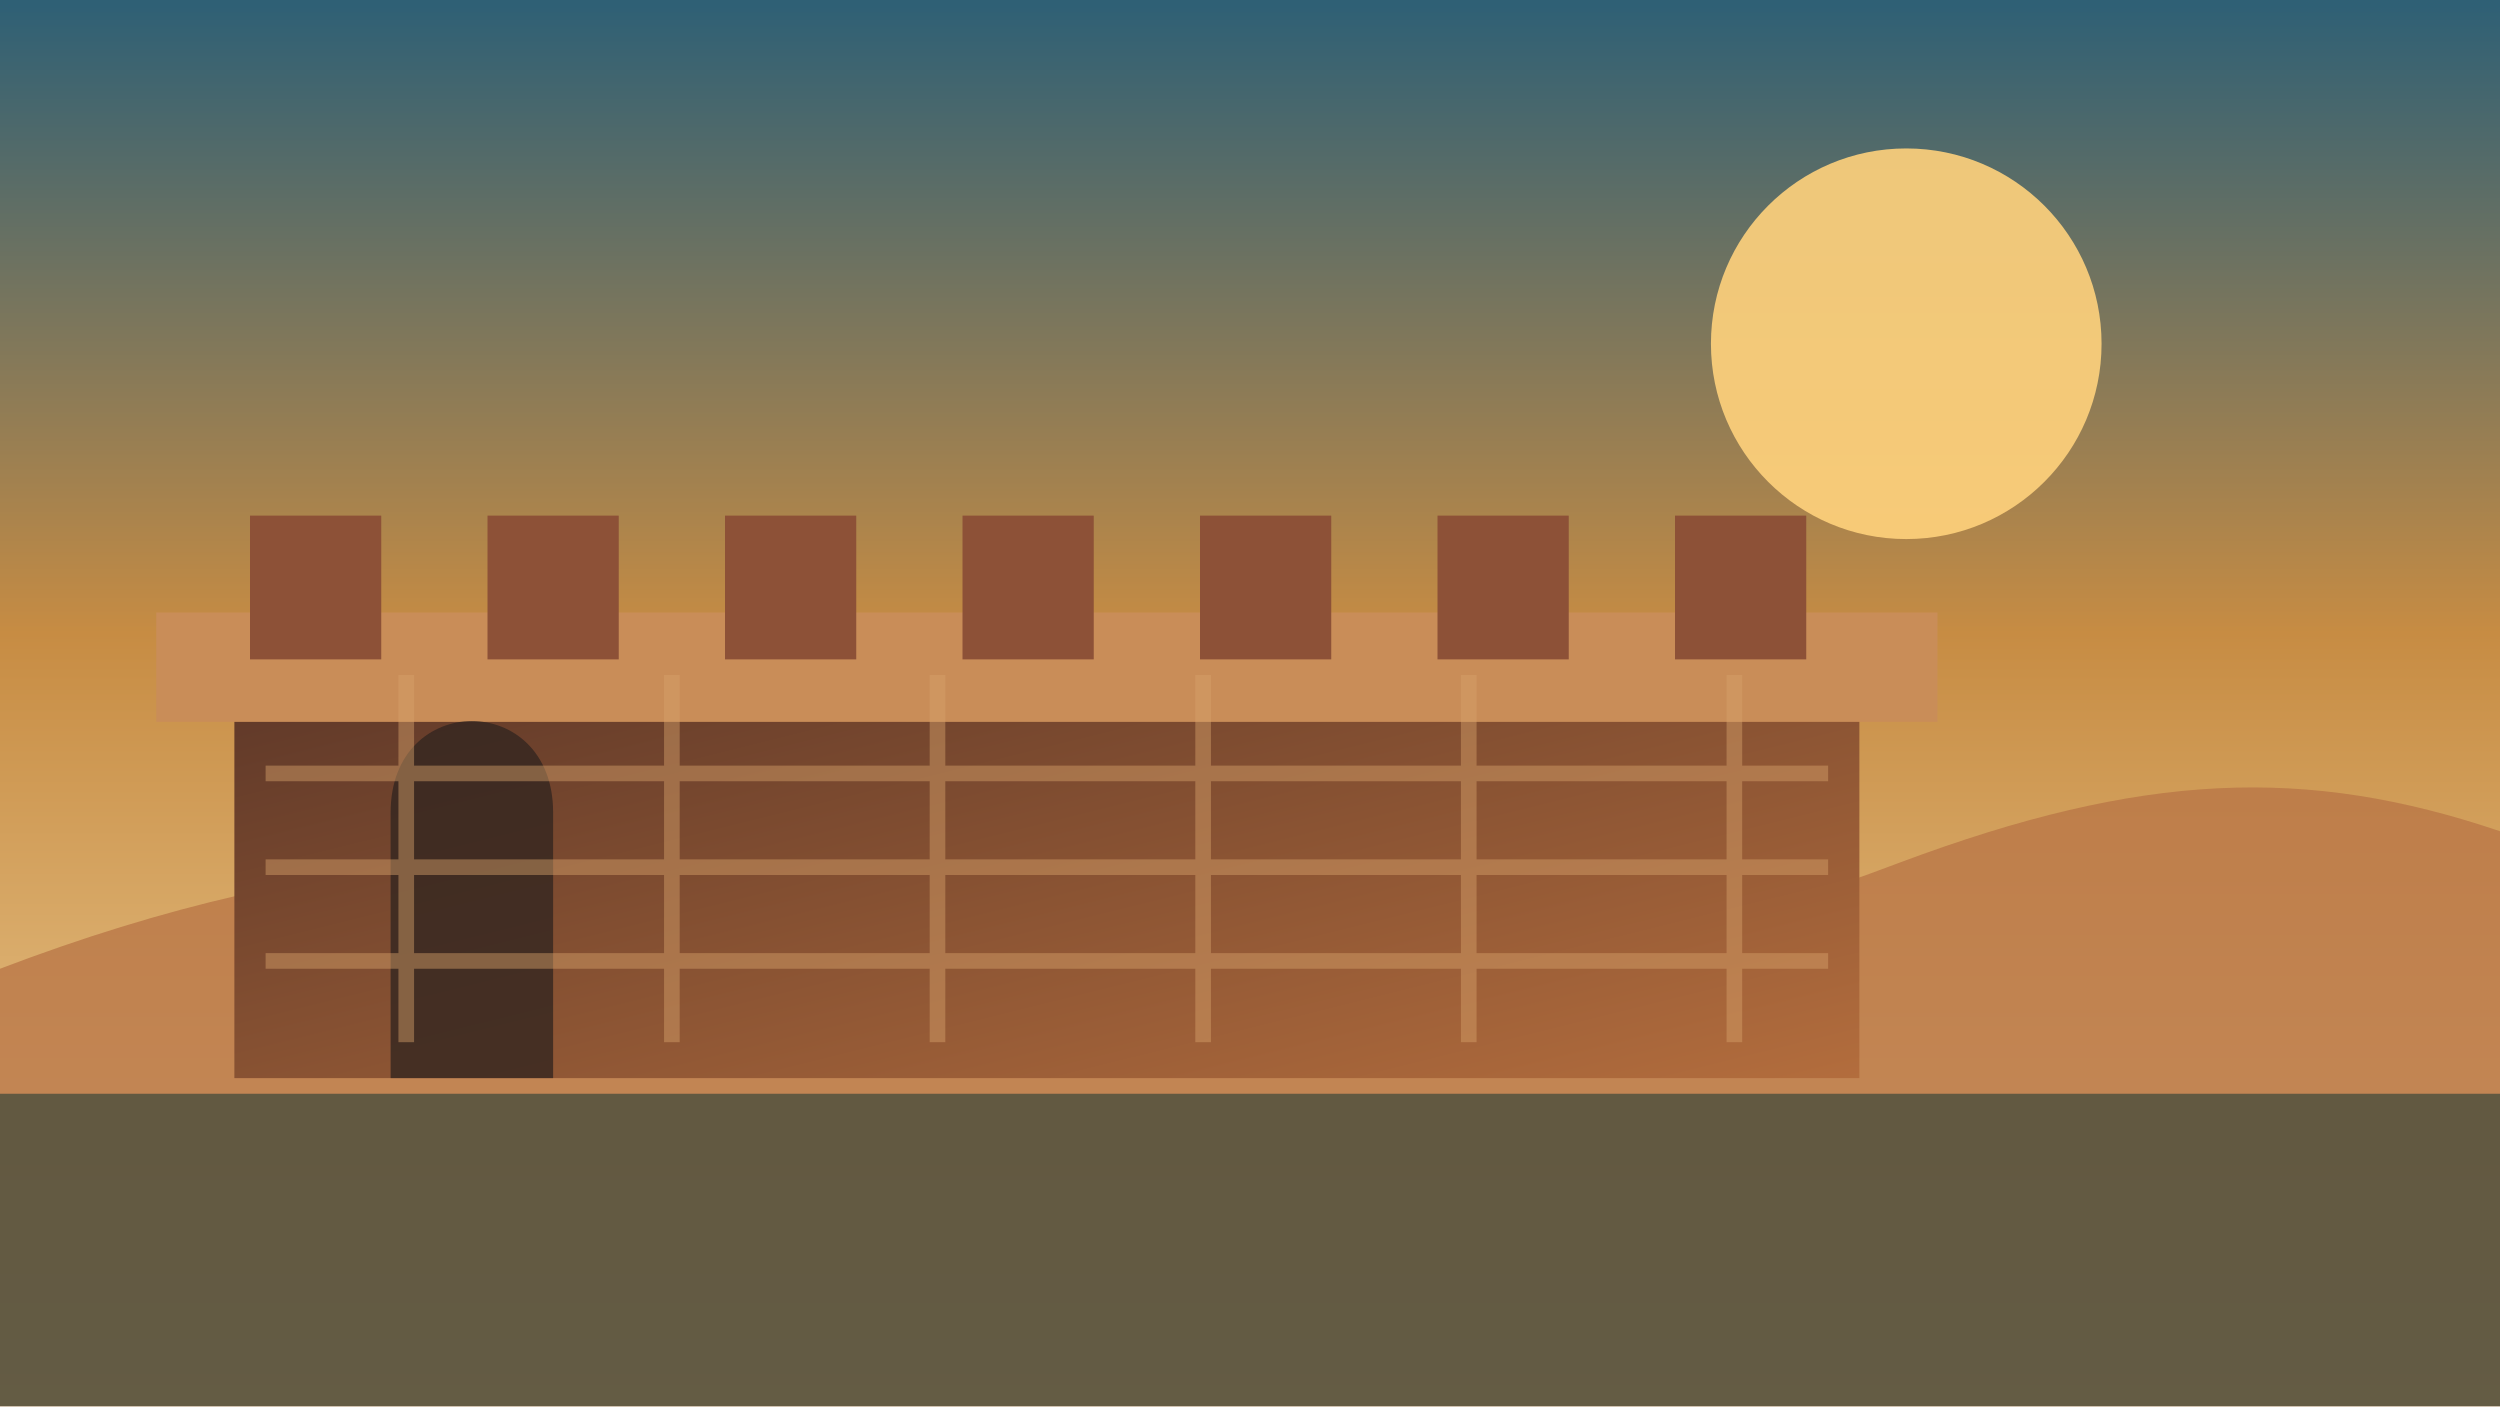
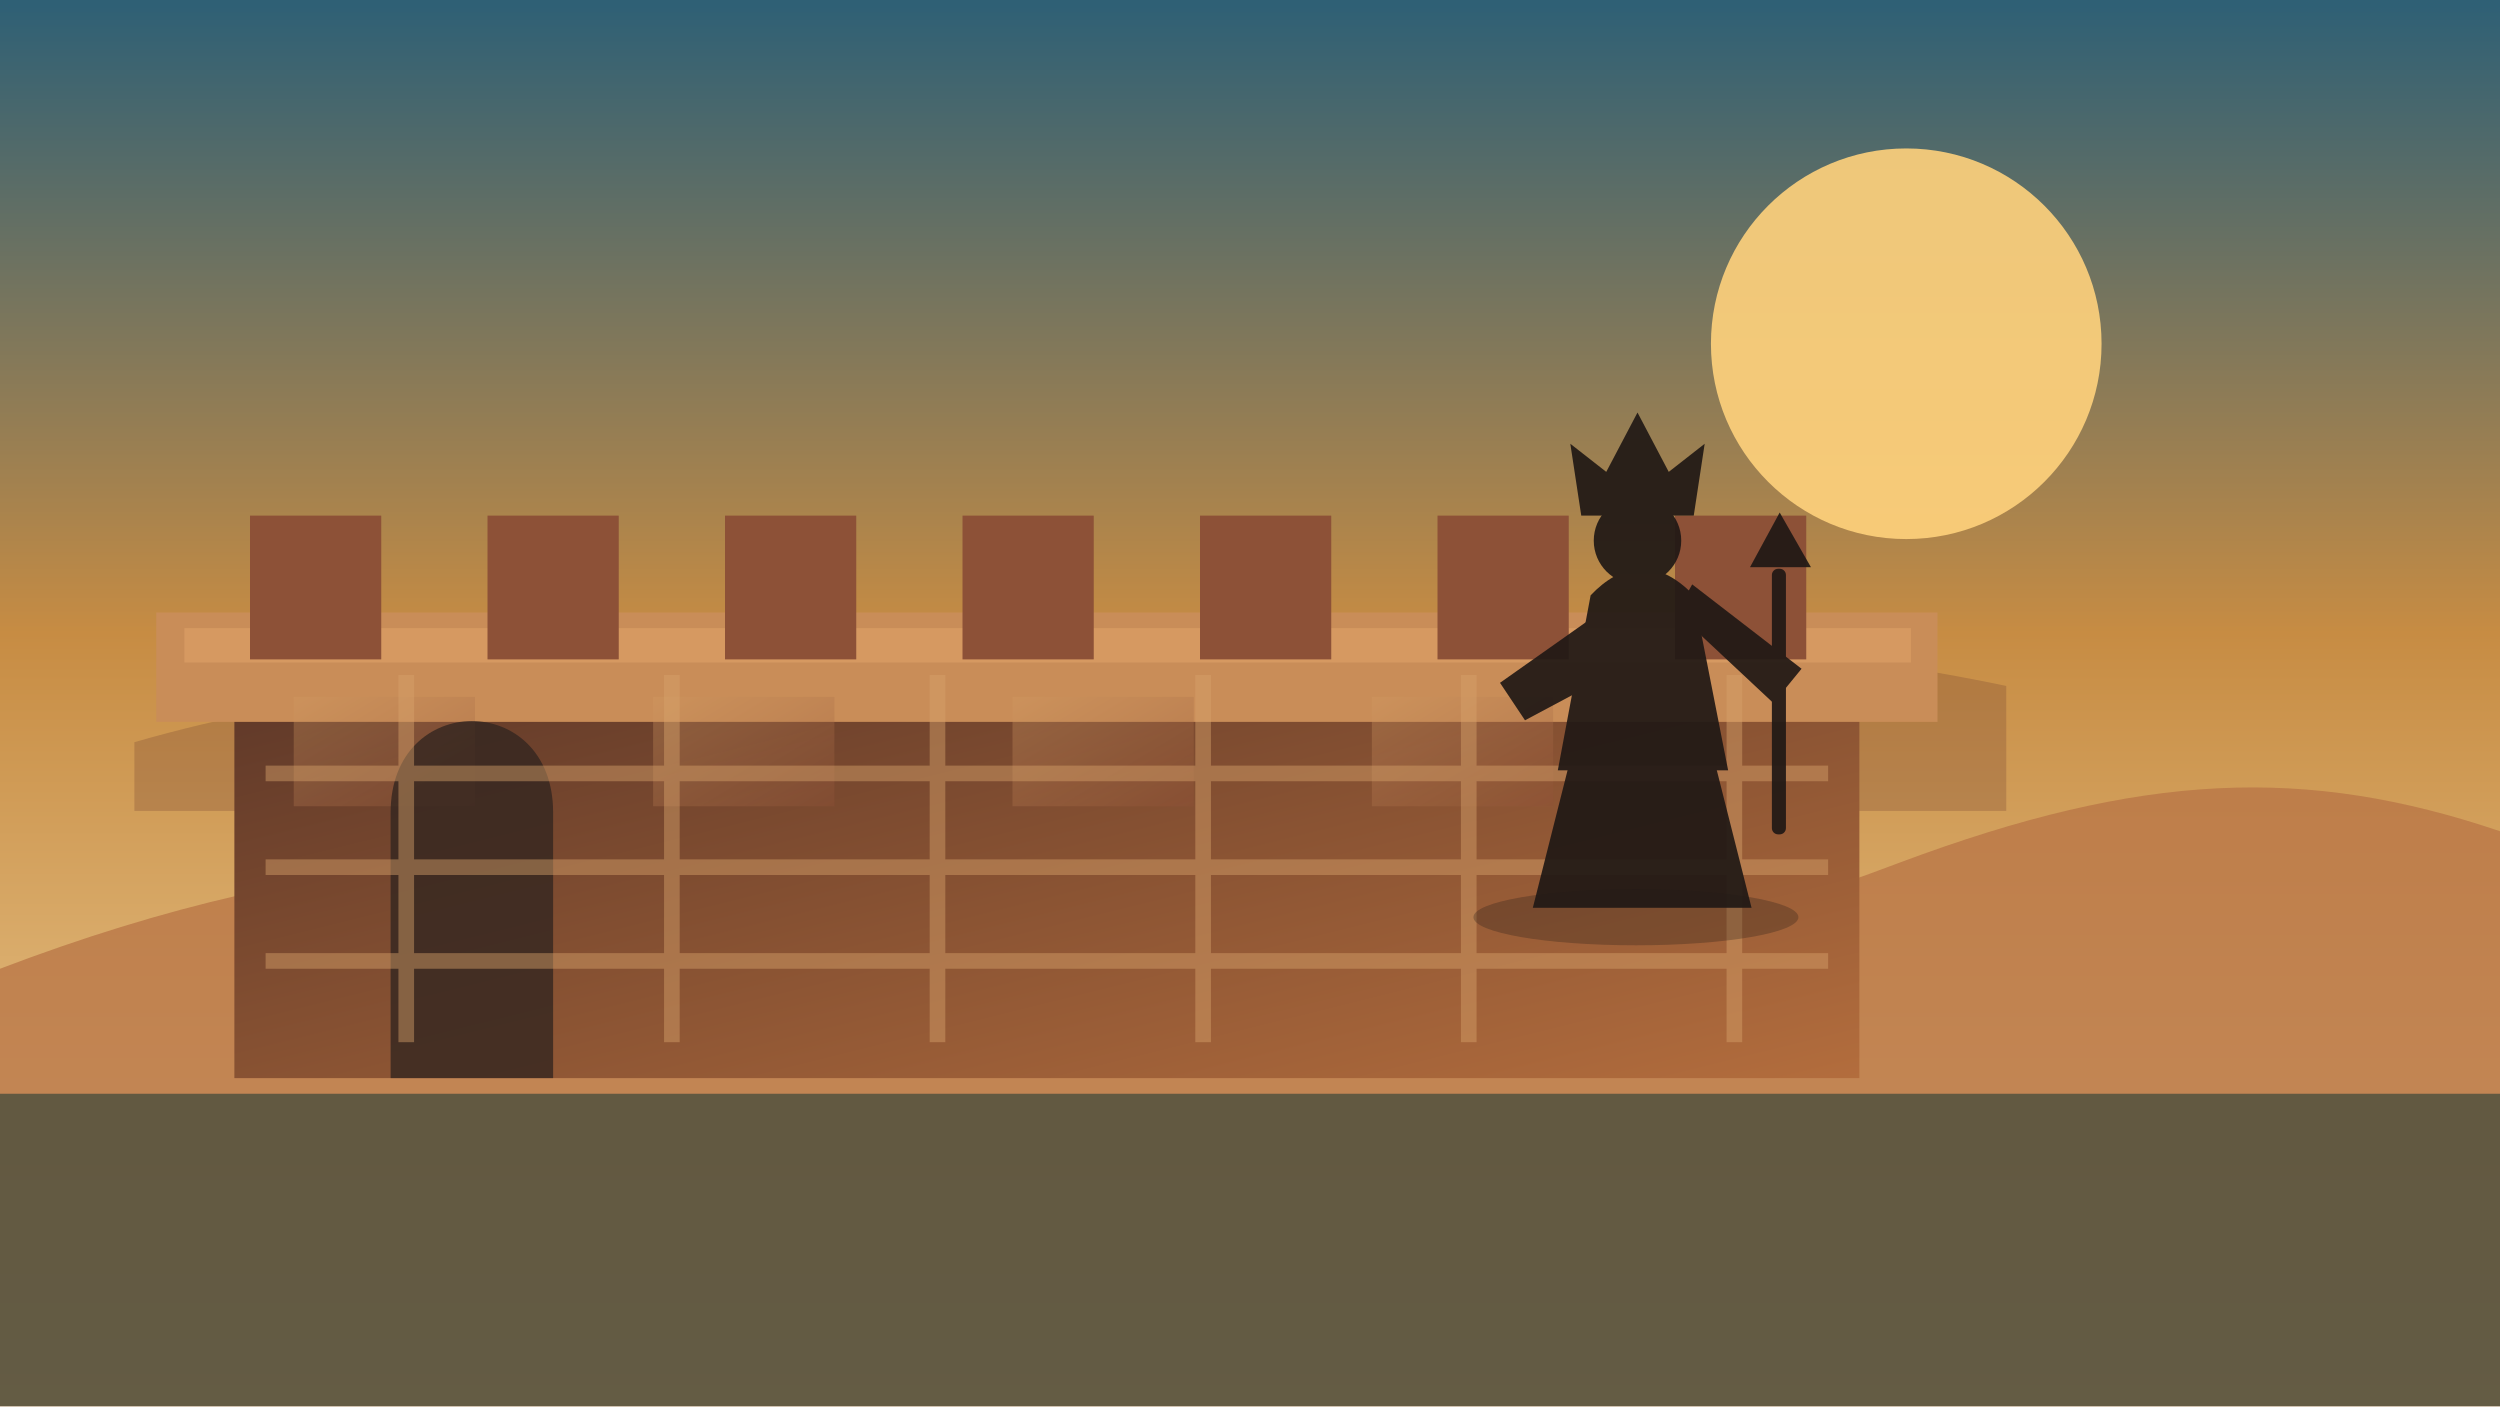
- <svg xmlns="http://www.w3.org/2000/svg" viewBox="0 0 1600 900" role="img" aria-label="Illustrated ancient city wall at sunrise">
+ <svg xmlns="http://www.w3.org/2000/svg" viewBox="0 0 1600 900" role="img" aria-label="Illustrated walls of Uruk at sunrise with a king standing on the wall">
  <defs>
    <linearGradient id="sky" x1="0" y1="0" x2="0" y2="1">
      <stop stop-color="#2f6075" />
      <stop offset=".45" stop-color="#c78c43" />
      <stop offset="1" stop-color="#f3d7a1" />
    </linearGradient>
    <linearGradient id="shade" x1="0" y1="0" x2="1" y2="1">
      <stop stop-color="#5d3728" />
      <stop offset="1" stop-color="#b36d3d" />
    </linearGradient>
+     <linearGradient id="wallGlow" x1="0" y1="0" x2="1" y2="1">
+       <stop stop-color="#d19a63" />
+       <stop offset="1" stop-color="#8f5036" />
+     </linearGradient>
  </defs>
  <rect width="1600" height="900" fill="url(#sky)" />
  <circle cx="1220" cy="220" r="125" fill="#ffd27c" opacity=".9" />
  <path d="M0 620c210-80 390-90 590-38 230 58 416 50 626-30 155-58 260-62 384-20v368H0z" fill="#b87445" opacity=".75" />
+   <path d="M86 475c118-34 228-42 340-16 135 31 264 26 406-12 150-41 284-43 452-8v80H86z" fill="#72412f" opacity=".28" />
  <path d="M150 430h1040v260H150z" fill="url(#shade)" />
  <path d="M100 392h1140v70H100z" fill="#c98d58" />
+   <path d="M118 402h1105v22H118z" fill="#e0a367" opacity=".55" />
  <g fill="#8d5137">
    <rect x="160" y="330" width="84" height="92" />
    <rect x="312" y="330" width="84" height="92" />
    <rect x="464" y="330" width="84" height="92" />
    <rect x="616" y="330" width="84" height="92" />
    <rect x="768" y="330" width="84" height="92" />
    <rect x="920" y="330" width="84" height="92" />
    <rect x="1072" y="330" width="84" height="92" />
  </g>
+   <g fill="url(#wallGlow)" opacity=".35">
+     <rect x="188" y="446" width="116" height="70" />
+     <rect x="418" y="446" width="116" height="70" />
+     <rect x="648" y="446" width="116" height="70" />
+     <rect x="878" y="446" width="116" height="70" />
+   </g>
  <path d="M250 690V520c0-78 104-78 104 0v170z" fill="#33251f" opacity=".8" />
  <g stroke="#d7a16a" stroke-width="10" opacity=".45">
    <path d="M170 495h1000M170 555h1000M170 615h1000" />
    <path d="M260 432v235M430 432v235M600 432v235M770 432v235M940 432v235M1110 432v235" />
  </g>
+   <g fill="#201815" opacity=".92">
+     <path d="M1028 302l20-38 20 38 23-18-7 46h-72l-7-46z" />
+     <circle cx="1048" cy="346" r="28" />
+     <path d="M1018 381c19-20 42-25 66 0l22 112H997z" />
+     <path d="M1005 486h92l24 95H981z" />
+     <path d="M1028 389l-68 48 16 24 60-32z" />
+     <path d="M1073 392l62 58 18-22-70-54z" />
+     <rect x="1134" y="364" width="9" height="170" rx="4" />
+     <path d="M1120 363l19-35 20 35z" />
+   </g>
+   <ellipse cx="1047" cy="587" rx="104" ry="18" fill="#201815" opacity=".28" />
  <rect y="700" width="1600" height="200" fill="#263d36" opacity=".62" />
</svg>
